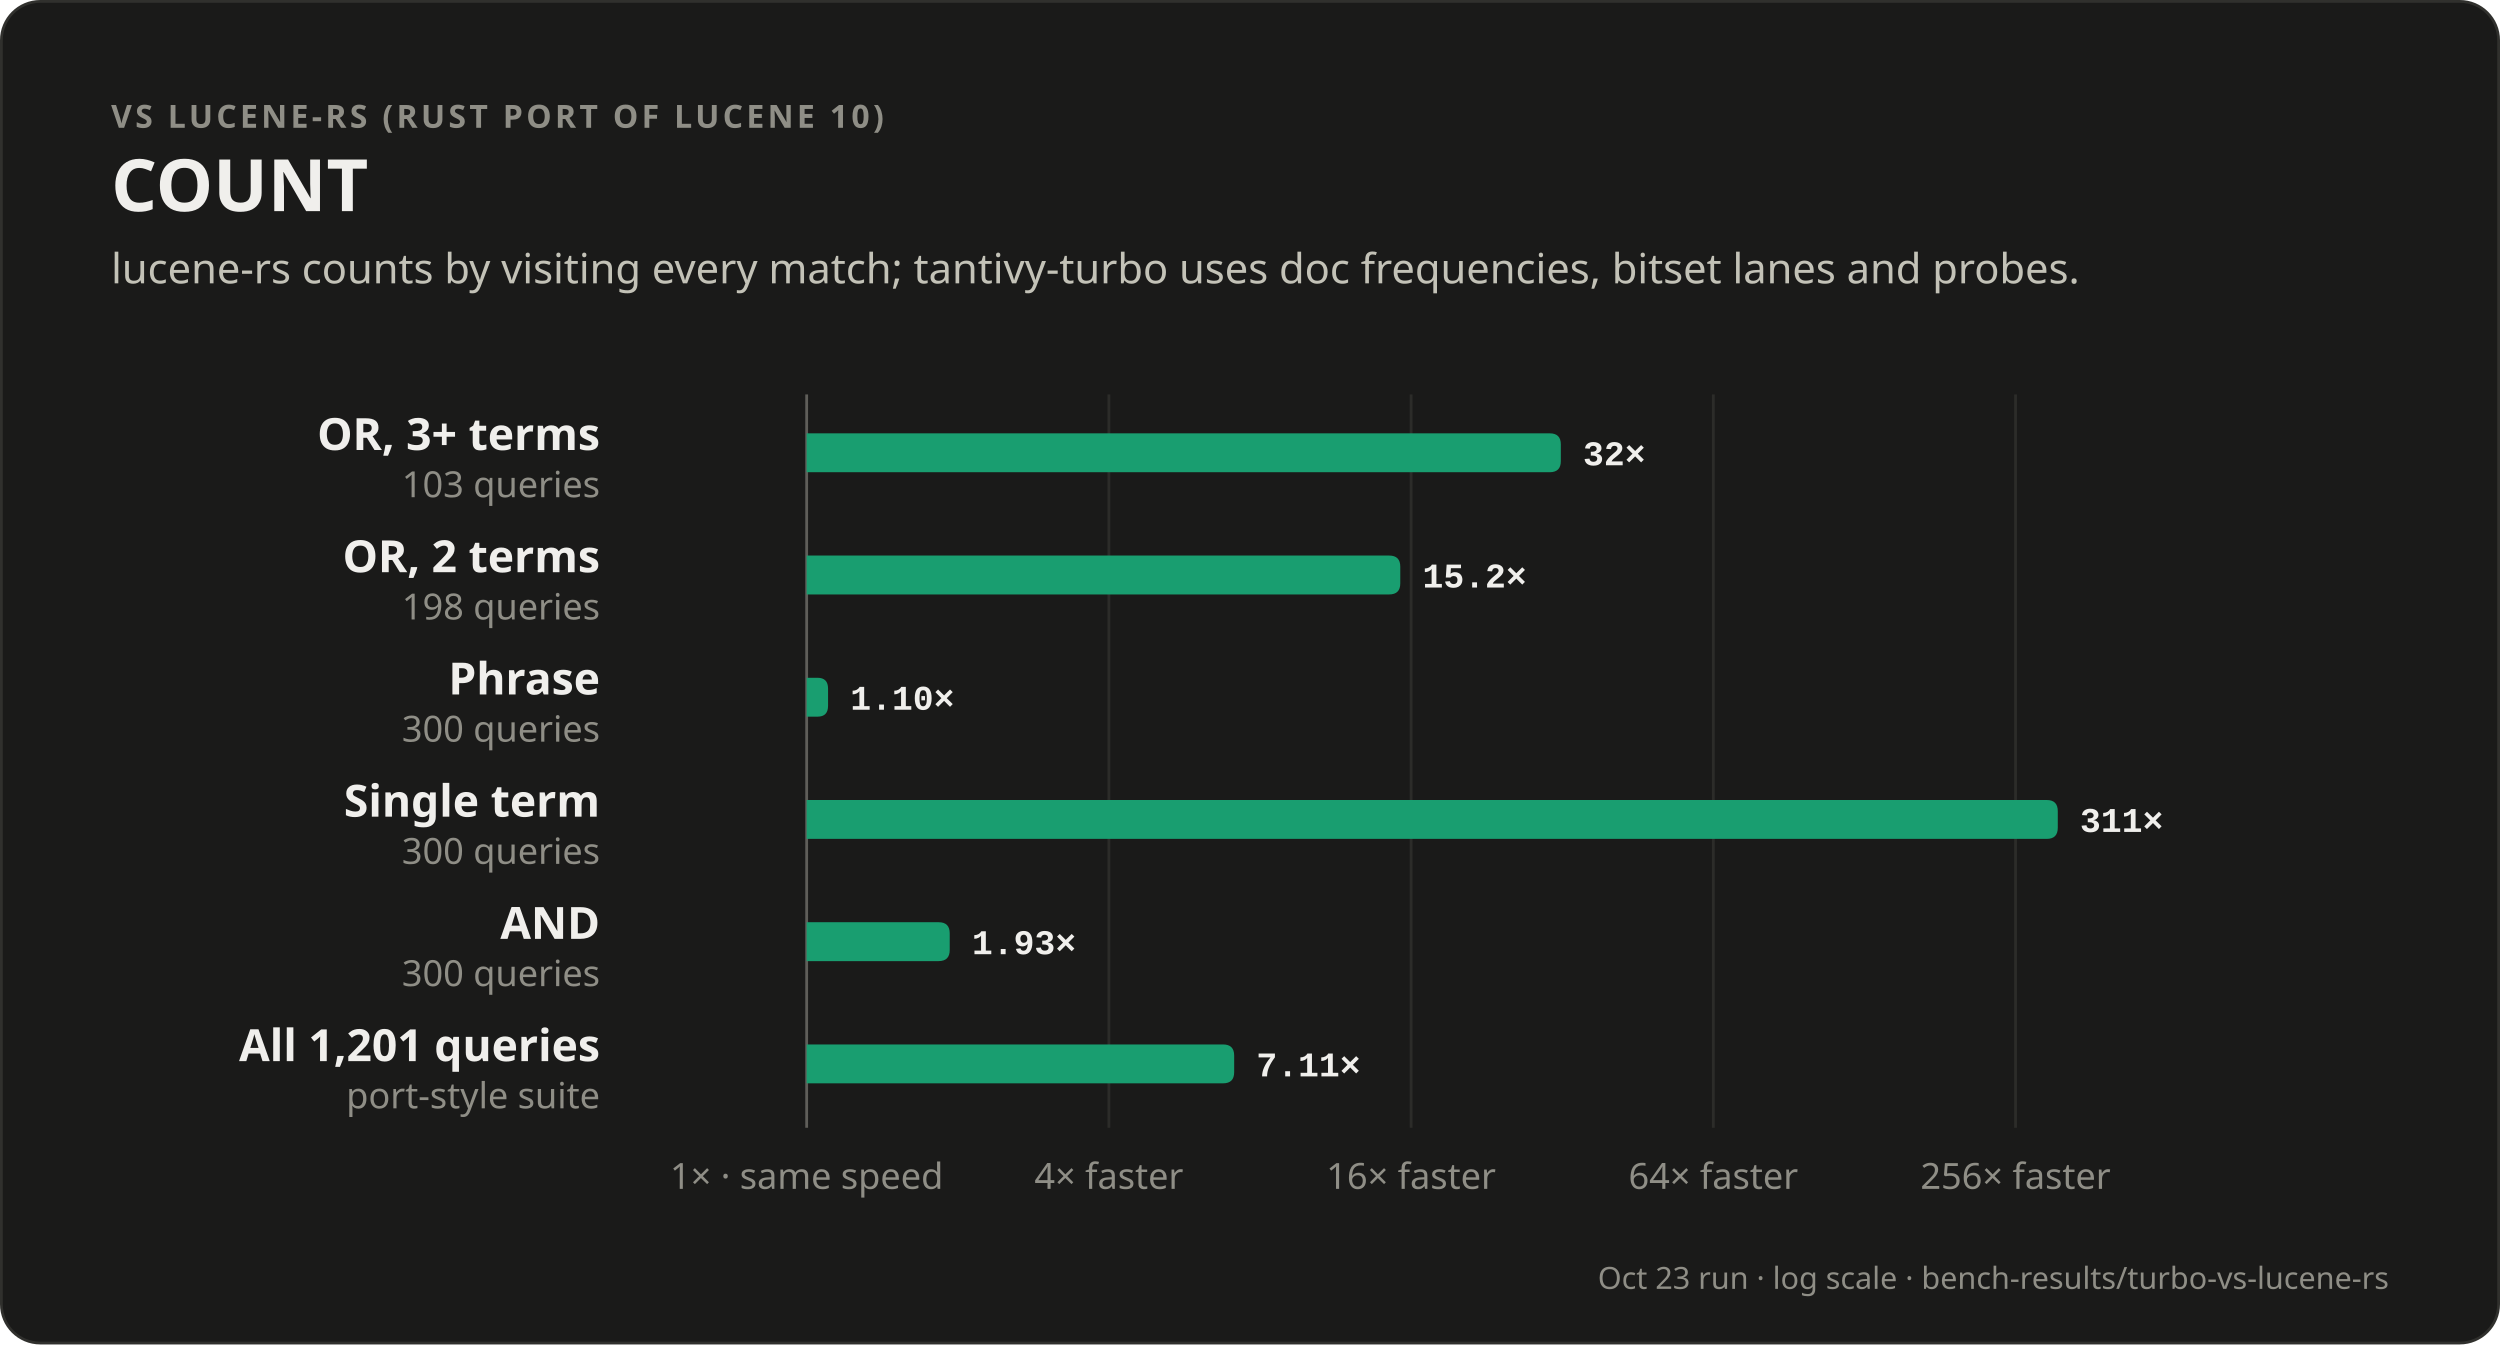
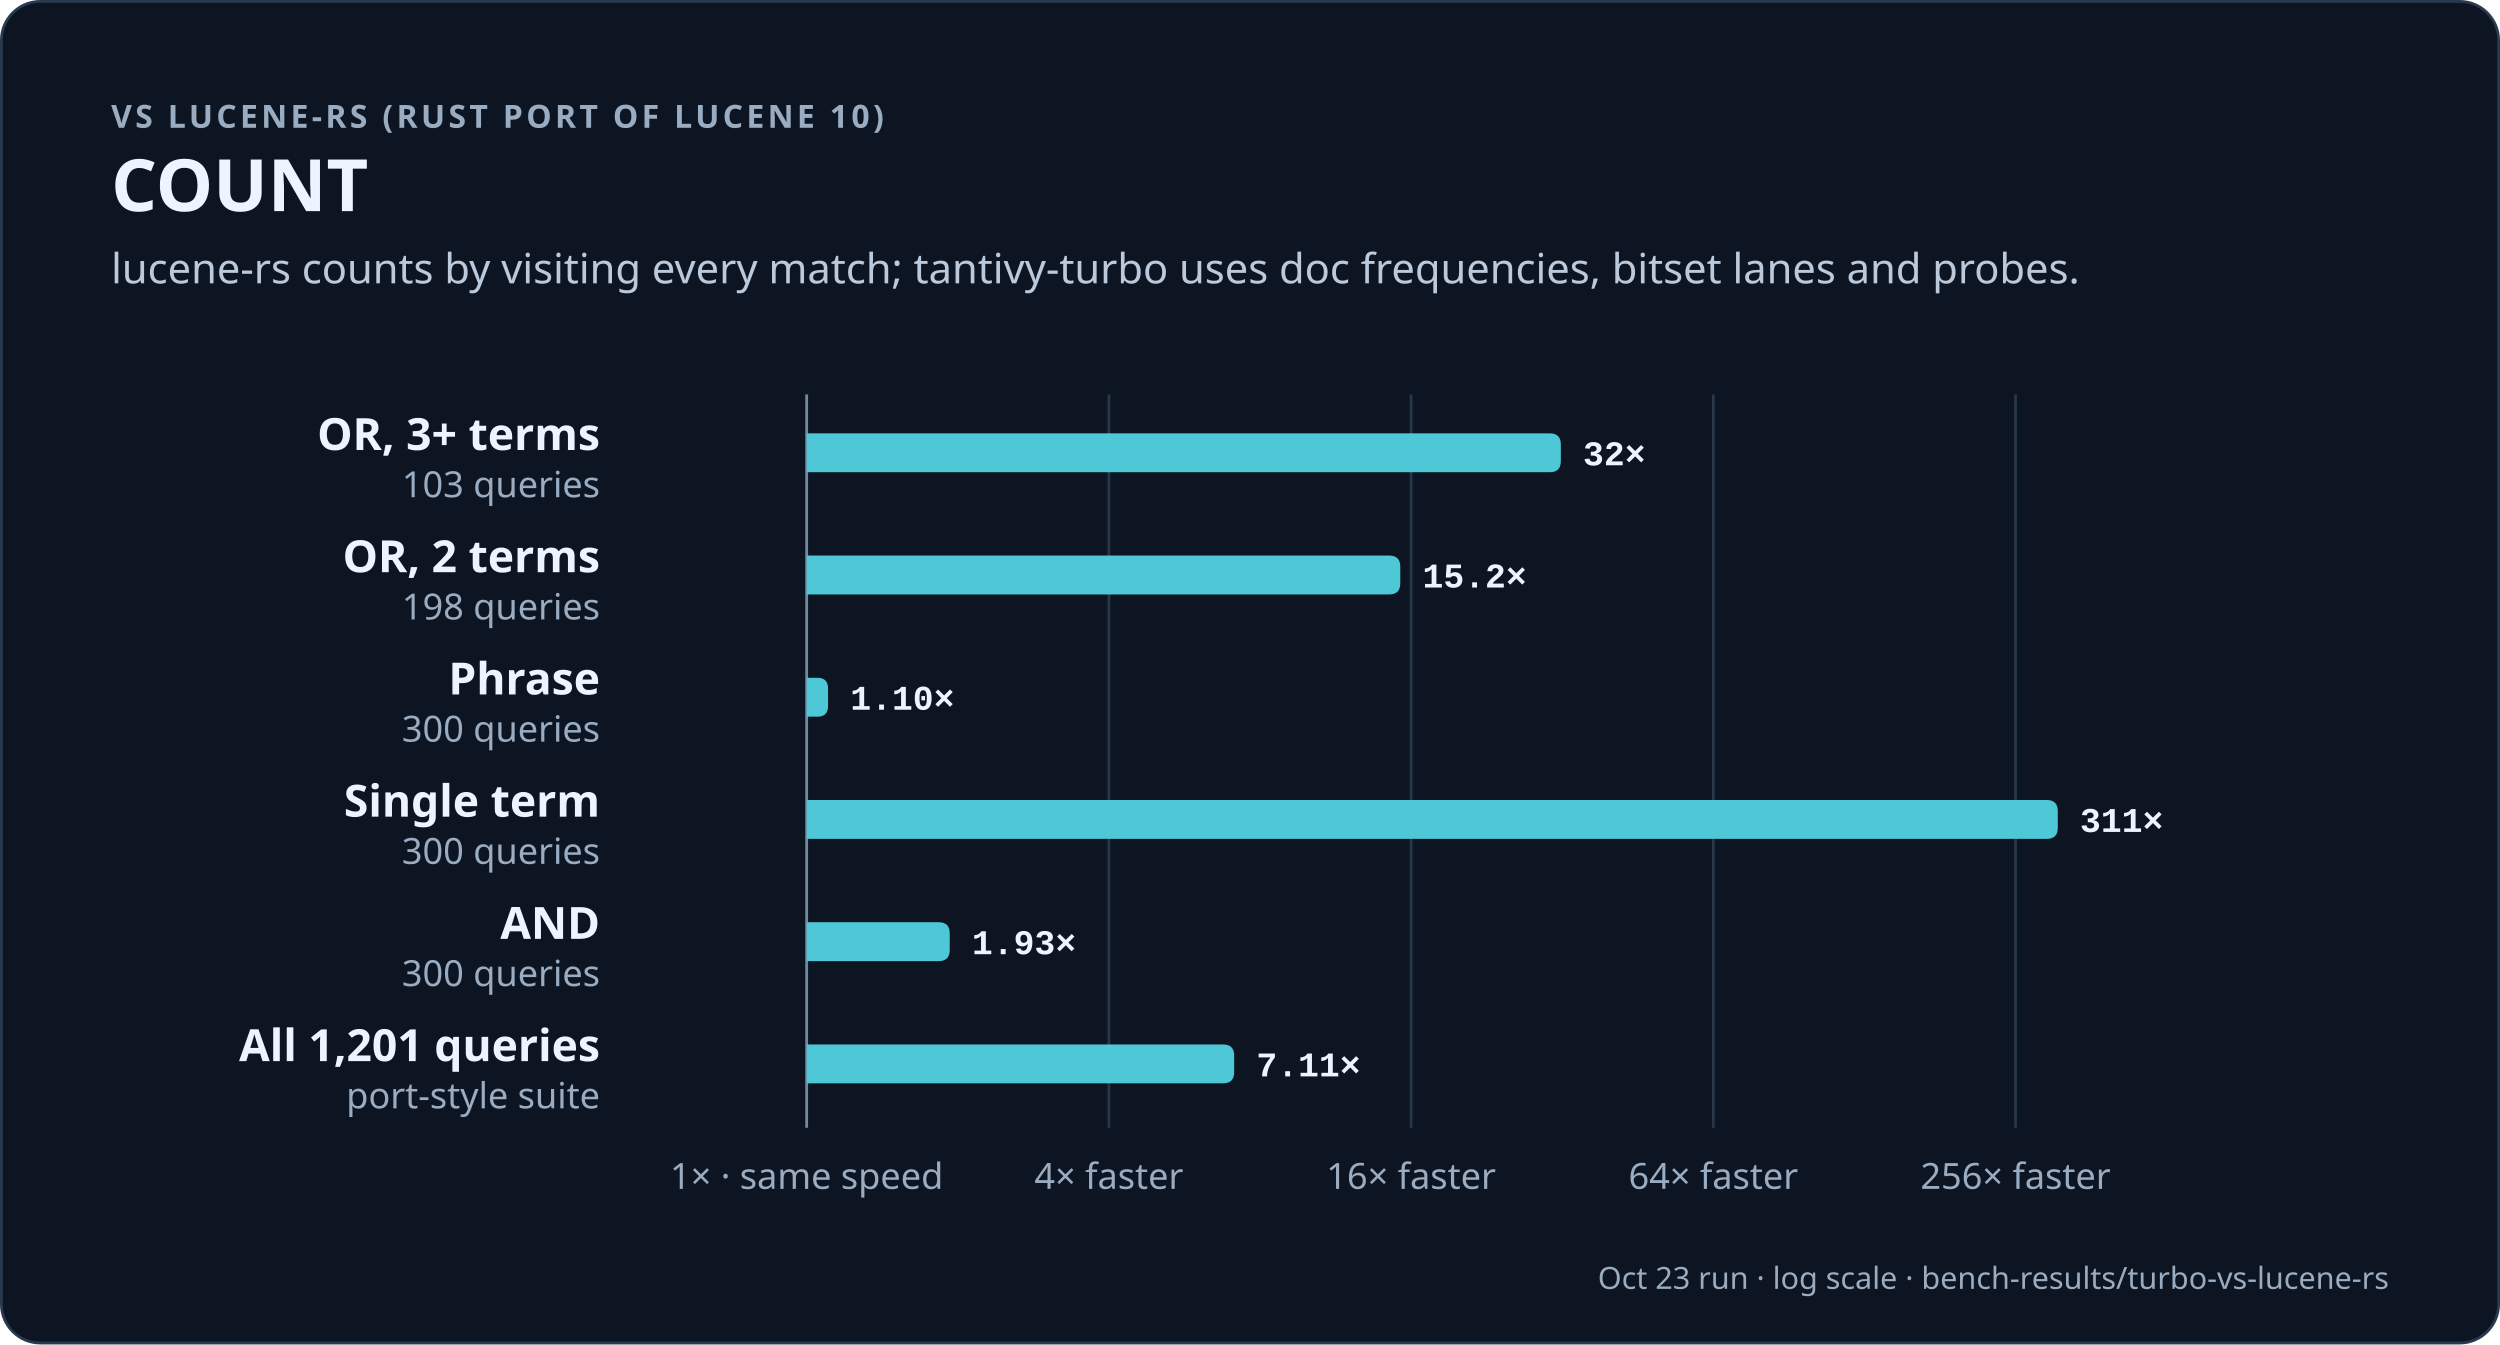
<svg xmlns="http://www.w3.org/2000/svg" width="900" height="484" viewBox="0 0 900 484" role="img" aria-labelledby="chart-title chart-description">
-   <rect x="0.5" y="0.5" width="899" height="483" rx="14" fill="#1a1a19" stroke="#30302d" />
-   <text x="40.0" y="46.0" font-size="11.5" font-weight="600" fill="#8f8e86" text-anchor="start" letter-spacing="1.2" font-family="-apple-system, BlinkMacSystemFont, 'Segoe UI', 'Noto Sans', Helvetica, Arial, sans-serif">VS LUCENE-RS (RUST PORT OF LUCENE 10)</text>
-   <text x="40.0" y="76.0" font-size="26" font-weight="700" fill="#f0efec" text-anchor="start" font-family="-apple-system, BlinkMacSystemFont, 'Segoe UI', 'Noto Sans', Helvetica, Arial, sans-serif">COUNT</text>
-   <text x="40.0" y="102.0" font-size="15" font-weight="400" fill="#c3c2b7" text-anchor="start" font-family="-apple-system, BlinkMacSystemFont, 'Segoe UI', 'Noto Sans', Helvetica, Arial, sans-serif">lucene-rs counts by visiting every match; tantivy-turbo uses doc frequencies, bitset lanes and probes.</text>
-   <line x1="290.4" y1="142" x2="290.4" y2="406.0" stroke="#5f5e59" stroke-width="1" />
-   <text x="290.4" y="428.0" font-size="13" font-weight="400" fill="#8f8e86" text-anchor="middle" font-family="-apple-system, BlinkMacSystemFont, 'Segoe UI', 'Noto Sans', Helvetica, Arial, sans-serif">1× · same speed</text>
-   <line x1="399.2" y1="142" x2="399.2" y2="406.0" stroke="#2c2c29" stroke-width="1" />
-   <text x="399.2" y="428.0" font-size="13" font-weight="400" fill="#8f8e86" text-anchor="middle" font-family="-apple-system, BlinkMacSystemFont, 'Segoe UI', 'Noto Sans', Helvetica, Arial, sans-serif">4× faster</text>
-   <line x1="508.0" y1="142" x2="508.0" y2="406.0" stroke="#2c2c29" stroke-width="1" />
-   <text x="508.0" y="428.0" font-size="13" font-weight="400" fill="#8f8e86" text-anchor="middle" font-family="-apple-system, BlinkMacSystemFont, 'Segoe UI', 'Noto Sans', Helvetica, Arial, sans-serif">16× faster</text>
-   <line x1="616.8" y1="142" x2="616.8" y2="406.0" stroke="#2c2c29" stroke-width="1" />
-   <text x="616.8" y="428.0" font-size="13" font-weight="400" fill="#8f8e86" text-anchor="middle" font-family="-apple-system, BlinkMacSystemFont, 'Segoe UI', 'Noto Sans', Helvetica, Arial, sans-serif">64× faster</text>
-   <line x1="725.6" y1="142" x2="725.6" y2="406.0" stroke="#2c2c29" stroke-width="1" />
-   <text x="725.6" y="428.0" font-size="13" font-weight="400" fill="#8f8e86" text-anchor="middle" font-family="-apple-system, BlinkMacSystemFont, 'Segoe UI', 'Noto Sans', Helvetica, Arial, sans-serif">256× faster</text>
-   <text x="216.0" y="162.0" font-size="16" font-weight="600" fill="#f0efec" text-anchor="end" font-family="-apple-system, BlinkMacSystemFont, 'Segoe UI', 'Noto Sans', Helvetica, Arial, sans-serif">OR, 3+ terms</text>
-   <text x="216.0" y="179.0" font-size="13" font-weight="400" fill="#8f8e86" text-anchor="end" font-family="-apple-system, BlinkMacSystemFont, 'Segoe UI', 'Noto Sans', Helvetica, Arial, sans-serif">103 queries</text>
-   <path d="M290.4,156.0 H557.9 Q561.9,156.0 561.9,160.0 V166.0 Q561.9,170.0 557.9,170.0 H290.4 Z" fill="#199e70" />
-   <text x="569.9" y="167.5" font-size="12.5" font-weight="600" fill="#f0efec" text-anchor="start" font-family="ui-monospace, SFMono-Regular, 'SF Mono', Menlo, Consolas, 'Liberation Mono', monospace">32×</text>
-   <text x="216.0" y="206.0" font-size="16" font-weight="600" fill="#f0efec" text-anchor="end" font-family="-apple-system, BlinkMacSystemFont, 'Segoe UI', 'Noto Sans', Helvetica, Arial, sans-serif">OR, 2 terms</text>
-   <text x="216.0" y="223.0" font-size="13" font-weight="400" fill="#8f8e86" text-anchor="end" font-family="-apple-system, BlinkMacSystemFont, 'Segoe UI', 'Noto Sans', Helvetica, Arial, sans-serif">198 queries</text>
-   <path d="M290.4,200.0 H500.1 Q504.1,200.0 504.1,204.0 V210.0 Q504.1,214.0 500.1,214.0 H290.4 Z" fill="#199e70" />
-   <text x="512.1" y="211.5" font-size="12.5" font-weight="600" fill="#f0efec" text-anchor="start" font-family="ui-monospace, SFMono-Regular, 'SF Mono', Menlo, Consolas, 'Liberation Mono', monospace">15.2×</text>
-   <text x="216.0" y="250.0" font-size="16" font-weight="600" fill="#f0efec" text-anchor="end" font-family="-apple-system, BlinkMacSystemFont, 'Segoe UI', 'Noto Sans', Helvetica, Arial, sans-serif">Phrase</text>
-   <text x="216.0" y="267.0" font-size="13" font-weight="400" fill="#8f8e86" text-anchor="end" font-family="-apple-system, BlinkMacSystemFont, 'Segoe UI', 'Noto Sans', Helvetica, Arial, sans-serif">300 queries</text>
-   <path d="M290.4,244.0 H294.3 Q298.1,244.0 298.1,247.9 V254.1 Q298.1,258.0 294.3,258.0 H290.4 Z" fill="#199e70" />
-   <text x="306.1" y="255.5" font-size="12.5" font-weight="600" fill="#f0efec" text-anchor="start" font-family="ui-monospace, SFMono-Regular, 'SF Mono', Menlo, Consolas, 'Liberation Mono', monospace">1.10×</text>
-   <text x="216.0" y="294.0" font-size="16" font-weight="600" fill="#f0efec" text-anchor="end" font-family="-apple-system, BlinkMacSystemFont, 'Segoe UI', 'Noto Sans', Helvetica, Arial, sans-serif">Single term</text>
-   <text x="216.0" y="311.0" font-size="13" font-weight="400" fill="#8f8e86" text-anchor="end" font-family="-apple-system, BlinkMacSystemFont, 'Segoe UI', 'Noto Sans', Helvetica, Arial, sans-serif">300 queries</text>
-   <path d="M290.4,288.0 H736.8 Q740.8,288.0 740.8,292.0 V298.0 Q740.8,302.0 736.8,302.0 H290.4 Z" fill="#199e70" />
-   <text x="748.8" y="299.5" font-size="12.5" font-weight="600" fill="#f0efec" text-anchor="start" font-family="ui-monospace, SFMono-Regular, 'SF Mono', Menlo, Consolas, 'Liberation Mono', monospace">311×</text>
-   <text x="216.0" y="338.0" font-size="16" font-weight="600" fill="#f0efec" text-anchor="end" font-family="-apple-system, BlinkMacSystemFont, 'Segoe UI', 'Noto Sans', Helvetica, Arial, sans-serif">AND</text>
-   <text x="216.0" y="355.0" font-size="13" font-weight="400" fill="#8f8e86" text-anchor="end" font-family="-apple-system, BlinkMacSystemFont, 'Segoe UI', 'Noto Sans', Helvetica, Arial, sans-serif">300 queries</text>
-   <path d="M290.4,332.0 H337.9 Q341.9,332.0 341.9,336.0 V342.0 Q341.9,346.0 337.9,346.0 H290.4 Z" fill="#199e70" />
-   <text x="349.9" y="343.5" font-size="12.5" font-weight="600" fill="#f0efec" text-anchor="start" font-family="ui-monospace, SFMono-Regular, 'SF Mono', Menlo, Consolas, 'Liberation Mono', monospace">1.93×</text>
-   <text x="216.0" y="382.0" font-size="16" font-weight="600" fill="#f0efec" text-anchor="end" font-family="-apple-system, BlinkMacSystemFont, 'Segoe UI', 'Noto Sans', Helvetica, Arial, sans-serif">All 1,201 queries</text>
-   <text x="216.0" y="399.0" font-size="13" font-weight="400" fill="#8f8e86" text-anchor="end" font-family="-apple-system, BlinkMacSystemFont, 'Segoe UI', 'Noto Sans', Helvetica, Arial, sans-serif">port-style suite</text>
-   <path d="M290.4,376.0 H440.3 Q444.3,376.0 444.3,380.0 V386.0 Q444.3,390.0 440.3,390.0 H290.4 Z" fill="#199e70" />
-   <text x="452.3" y="387.5" font-size="12.5" font-weight="600" fill="#f0efec" text-anchor="start" font-family="ui-monospace, SFMono-Regular, 'SF Mono', Menlo, Consolas, 'Liberation Mono', monospace">7.11×</text>
-   <text x="860.0" y="464.0" font-size="11" font-weight="400" fill="#8f8e86" text-anchor="end" font-family="-apple-system, BlinkMacSystemFont, 'Segoe UI', 'Noto Sans', Helvetica, Arial, sans-serif">Oct 23 run · log scale · bench-results/turbo-vs-lucene-rs</text>
+   <rect x="0.5" y="0.5" width="899" height="483" rx="14" fill="#0d1522" stroke="#293a4f" />
+   <text x="40.0" y="46.0" font-size="11.5" font-weight="600" fill="#9aacc1" text-anchor="start" letter-spacing="1.2" font-family="-apple-system, BlinkMacSystemFont, 'Segoe UI', 'Noto Sans', Helvetica, Arial, sans-serif">VS LUCENE-RS (RUST PORT OF LUCENE 10)</text>
+   <text x="40.0" y="76.0" font-size="26" font-weight="700" fill="#edf3ff" text-anchor="start" font-family="-apple-system, BlinkMacSystemFont, 'Segoe UI', 'Noto Sans', Helvetica, Arial, sans-serif">COUNT</text>
+   <text x="40.0" y="102.0" font-size="15" font-weight="400" fill="#bbc9dc" text-anchor="start" font-family="-apple-system, BlinkMacSystemFont, 'Segoe UI', 'Noto Sans', Helvetica, Arial, sans-serif">lucene-rs counts by visiting every match; tantivy-turbo uses doc frequencies, bitset lanes and probes.</text>
+   <line x1="290.4" y1="142" x2="290.4" y2="406.0" stroke="#75899e" stroke-width="1" />
+   <text x="290.4" y="428.0" font-size="13" font-weight="400" fill="#9aacc1" text-anchor="middle" font-family="-apple-system, BlinkMacSystemFont, 'Segoe UI', 'Noto Sans', Helvetica, Arial, sans-serif">1× · same speed</text>
+   <line x1="399.2" y1="142" x2="399.2" y2="406.0" stroke="#26374a" stroke-width="1" />
+   <text x="399.2" y="428.0" font-size="13" font-weight="400" fill="#9aacc1" text-anchor="middle" font-family="-apple-system, BlinkMacSystemFont, 'Segoe UI', 'Noto Sans', Helvetica, Arial, sans-serif">4× faster</text>
+   <line x1="508.0" y1="142" x2="508.0" y2="406.0" stroke="#26374a" stroke-width="1" />
+   <text x="508.0" y="428.0" font-size="13" font-weight="400" fill="#9aacc1" text-anchor="middle" font-family="-apple-system, BlinkMacSystemFont, 'Segoe UI', 'Noto Sans', Helvetica, Arial, sans-serif">16× faster</text>
+   <line x1="616.8" y1="142" x2="616.8" y2="406.0" stroke="#26374a" stroke-width="1" />
+   <text x="616.8" y="428.0" font-size="13" font-weight="400" fill="#9aacc1" text-anchor="middle" font-family="-apple-system, BlinkMacSystemFont, 'Segoe UI', 'Noto Sans', Helvetica, Arial, sans-serif">64× faster</text>
+   <line x1="725.6" y1="142" x2="725.6" y2="406.0" stroke="#26374a" stroke-width="1" />
+   <text x="725.6" y="428.0" font-size="13" font-weight="400" fill="#9aacc1" text-anchor="middle" font-family="-apple-system, BlinkMacSystemFont, 'Segoe UI', 'Noto Sans', Helvetica, Arial, sans-serif">256× faster</text>
+   <text x="216.0" y="162.0" font-size="16" font-weight="600" fill="#edf3ff" text-anchor="end" font-family="-apple-system, BlinkMacSystemFont, 'Segoe UI', 'Noto Sans', Helvetica, Arial, sans-serif">OR, 3+ terms</text>
+   <text x="216.0" y="179.0" font-size="13" font-weight="400" fill="#9aacc1" text-anchor="end" font-family="-apple-system, BlinkMacSystemFont, 'Segoe UI', 'Noto Sans', Helvetica, Arial, sans-serif">103 queries</text>
+   <path d="M290.4,156.0 H557.9 Q561.9,156.0 561.9,160.0 V166.0 Q561.9,170.0 557.9,170.0 H290.4 Z" fill="#4ec8d7" />
+   <text x="569.9" y="167.5" font-size="12.5" font-weight="600" fill="#edf3ff" text-anchor="start" font-family="ui-monospace, SFMono-Regular, 'SF Mono', Menlo, Consolas, 'Liberation Mono', monospace">32×</text>
+   <text x="216.0" y="206.0" font-size="16" font-weight="600" fill="#edf3ff" text-anchor="end" font-family="-apple-system, BlinkMacSystemFont, 'Segoe UI', 'Noto Sans', Helvetica, Arial, sans-serif">OR, 2 terms</text>
+   <text x="216.0" y="223.0" font-size="13" font-weight="400" fill="#9aacc1" text-anchor="end" font-family="-apple-system, BlinkMacSystemFont, 'Segoe UI', 'Noto Sans', Helvetica, Arial, sans-serif">198 queries</text>
+   <path d="M290.4,200.0 H500.1 Q504.1,200.0 504.1,204.0 V210.0 Q504.1,214.0 500.1,214.0 H290.4 Z" fill="#4ec8d7" />
+   <text x="512.1" y="211.5" font-size="12.5" font-weight="600" fill="#edf3ff" text-anchor="start" font-family="ui-monospace, SFMono-Regular, 'SF Mono', Menlo, Consolas, 'Liberation Mono', monospace">15.2×</text>
+   <text x="216.0" y="250.0" font-size="16" font-weight="600" fill="#edf3ff" text-anchor="end" font-family="-apple-system, BlinkMacSystemFont, 'Segoe UI', 'Noto Sans', Helvetica, Arial, sans-serif">Phrase</text>
+   <text x="216.0" y="267.0" font-size="13" font-weight="400" fill="#9aacc1" text-anchor="end" font-family="-apple-system, BlinkMacSystemFont, 'Segoe UI', 'Noto Sans', Helvetica, Arial, sans-serif">300 queries</text>
+   <path d="M290.4,244.0 H294.3 Q298.1,244.0 298.1,247.9 V254.1 Q298.1,258.0 294.3,258.0 H290.4 Z" fill="#4ec8d7" />
+   <text x="306.1" y="255.5" font-size="12.5" font-weight="600" fill="#edf3ff" text-anchor="start" font-family="ui-monospace, SFMono-Regular, 'SF Mono', Menlo, Consolas, 'Liberation Mono', monospace">1.10×</text>
+   <text x="216.0" y="294.0" font-size="16" font-weight="600" fill="#edf3ff" text-anchor="end" font-family="-apple-system, BlinkMacSystemFont, 'Segoe UI', 'Noto Sans', Helvetica, Arial, sans-serif">Single term</text>
+   <text x="216.0" y="311.0" font-size="13" font-weight="400" fill="#9aacc1" text-anchor="end" font-family="-apple-system, BlinkMacSystemFont, 'Segoe UI', 'Noto Sans', Helvetica, Arial, sans-serif">300 queries</text>
+   <path d="M290.4,288.0 H736.8 Q740.8,288.0 740.8,292.0 V298.0 Q740.8,302.0 736.8,302.0 H290.4 Z" fill="#4ec8d7" />
+   <text x="748.8" y="299.5" font-size="12.5" font-weight="600" fill="#edf3ff" text-anchor="start" font-family="ui-monospace, SFMono-Regular, 'SF Mono', Menlo, Consolas, 'Liberation Mono', monospace">311×</text>
+   <text x="216.0" y="338.0" font-size="16" font-weight="600" fill="#edf3ff" text-anchor="end" font-family="-apple-system, BlinkMacSystemFont, 'Segoe UI', 'Noto Sans', Helvetica, Arial, sans-serif">AND</text>
+   <text x="216.0" y="355.0" font-size="13" font-weight="400" fill="#9aacc1" text-anchor="end" font-family="-apple-system, BlinkMacSystemFont, 'Segoe UI', 'Noto Sans', Helvetica, Arial, sans-serif">300 queries</text>
+   <path d="M290.4,332.0 H337.9 Q341.9,332.0 341.9,336.0 V342.0 Q341.9,346.0 337.9,346.0 H290.4 Z" fill="#4ec8d7" />
+   <text x="349.9" y="343.5" font-size="12.5" font-weight="600" fill="#edf3ff" text-anchor="start" font-family="ui-monospace, SFMono-Regular, 'SF Mono', Menlo, Consolas, 'Liberation Mono', monospace">1.93×</text>
+   <text x="216.0" y="382.0" font-size="16" font-weight="600" fill="#edf3ff" text-anchor="end" font-family="-apple-system, BlinkMacSystemFont, 'Segoe UI', 'Noto Sans', Helvetica, Arial, sans-serif">All 1,201 queries</text>
+   <text x="216.0" y="399.0" font-size="13" font-weight="400" fill="#9aacc1" text-anchor="end" font-family="-apple-system, BlinkMacSystemFont, 'Segoe UI', 'Noto Sans', Helvetica, Arial, sans-serif">port-style suite</text>
+   <path d="M290.4,376.0 H440.3 Q444.3,376.0 444.3,380.0 V386.0 Q444.3,390.0 440.3,390.0 H290.4 Z" fill="#4ec8d7" />
+   <text x="452.3" y="387.5" font-size="12.5" font-weight="600" fill="#edf3ff" text-anchor="start" font-family="ui-monospace, SFMono-Regular, 'SF Mono', Menlo, Consolas, 'Liberation Mono', monospace">7.11×</text>
+   <text x="860.0" y="464.0" font-size="11" font-weight="400" fill="#9aacc1" text-anchor="end" font-family="-apple-system, BlinkMacSystemFont, 'Segoe UI', 'Noto Sans', Helvetica, Arial, sans-serif">Oct 23 run · log scale · bench-results/turbo-vs-lucene-rs</text>
</svg>
